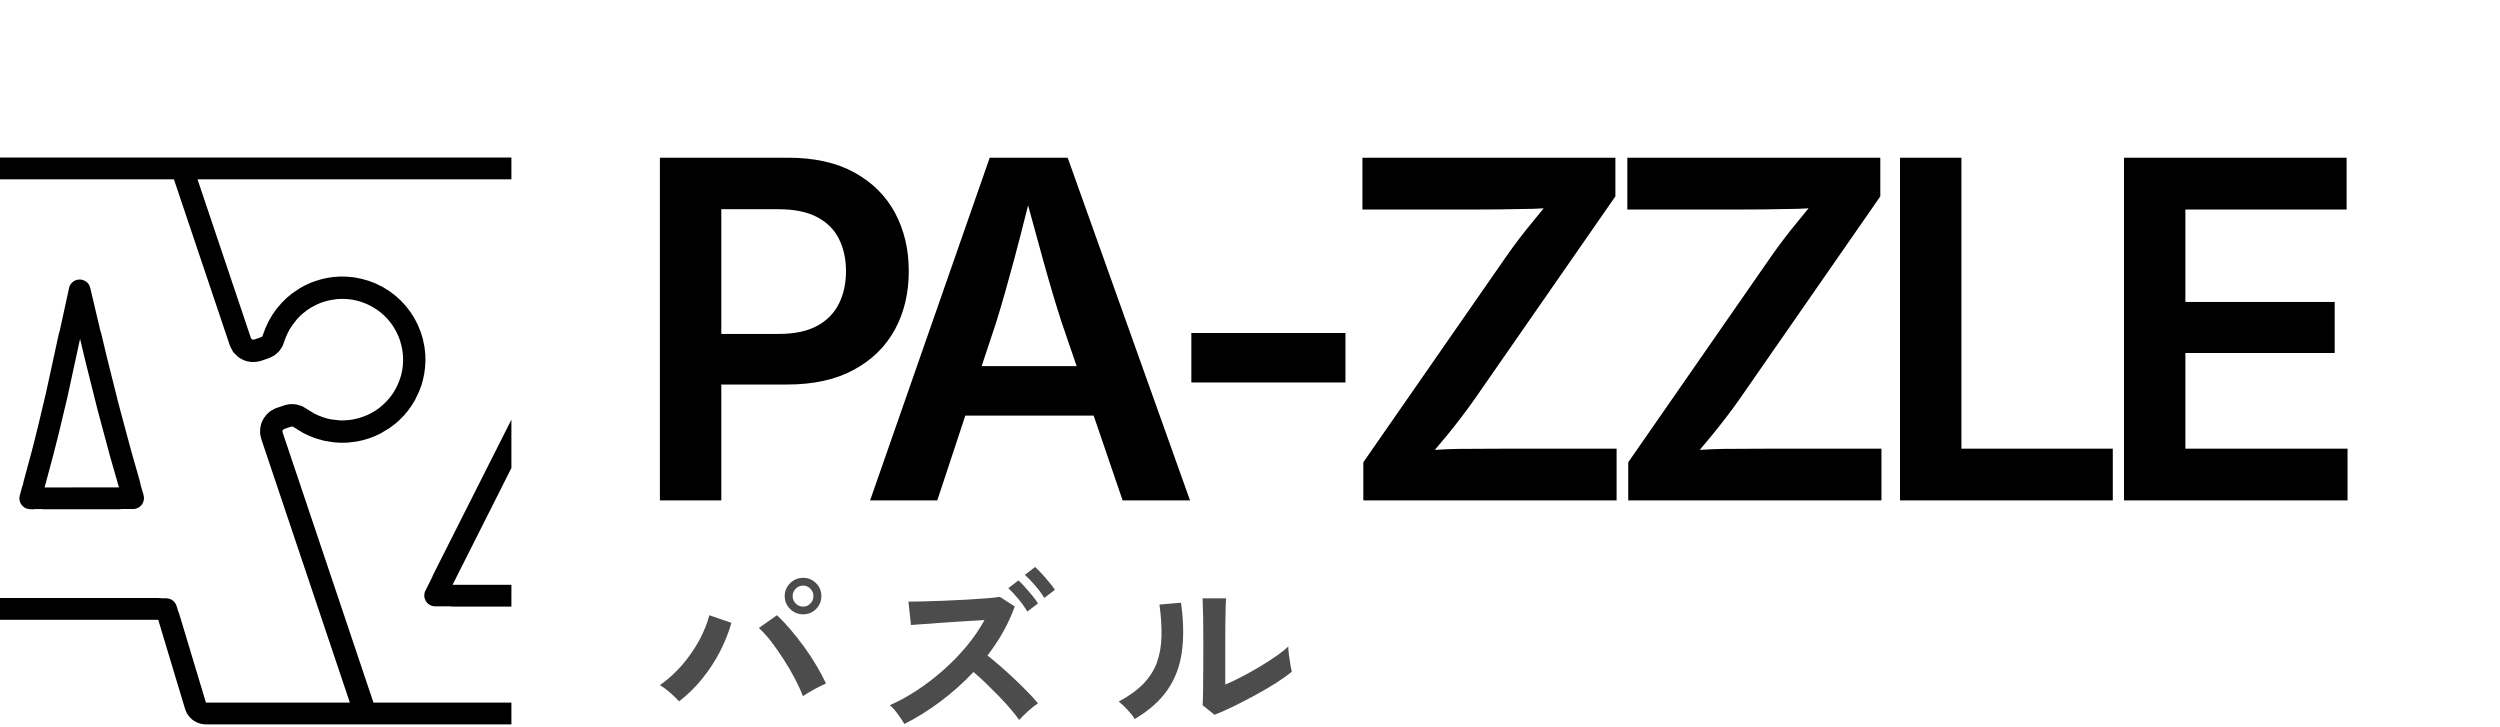
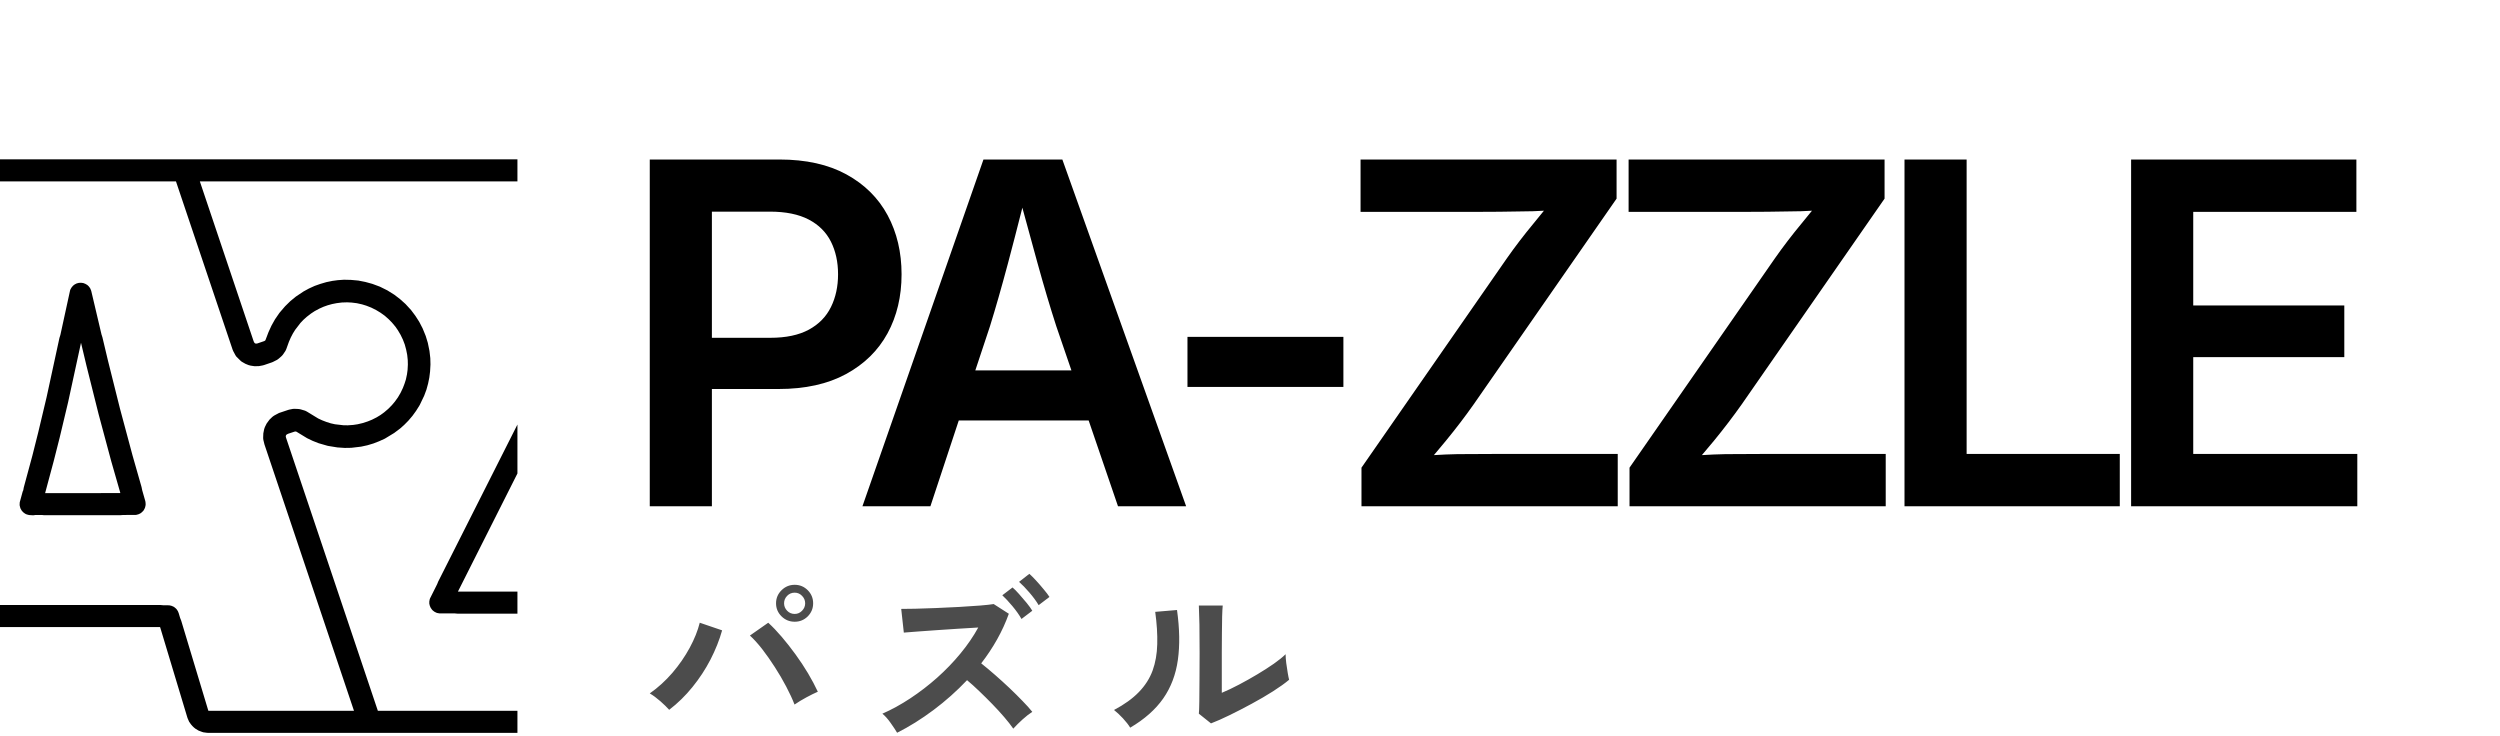
- <svg xmlns="http://www.w3.org/2000/svg" viewBox="0.00 -27.20 437.68 127.20" fill="currentColor">
+ <svg xmlns="http://www.w3.org/2000/svg" viewBox="0.00 -27.19 432.58 127.19" fill="currentColor">
  <path d="M4.11 60.65 3.58 62.59 3.56 62.99 3.57 63.19 3.67 63.57 3.74 63.76 3.94 64.1 4.2 64.39 4.52 64.63 4.7 64.73 4.88 64.8 5.27 64.9 5.9 64.94 6.1 64.94 6.42 64.89 7.58 64.89 7.98 64.93 21.83 64.93 22.33 64.89 24.61 64.88 24.8 64.85 25.17 64.74 25.52 64.56 25.67 64.44 25.95 64.17 26.07 64.02 26.25 63.67 26.32 63.49 26.4 63.11 26.41 62.92 26.38 62.53 26.34 62.34 25.78 60.38 25.67 59.83 24.03 54.08 21.75 45.58 19.58 36.91 18.57 32.66 18.41 32.17 16.56 24.32 16.5 24.13 16.34 23.76 16.1 23.44 15.96 23.3 15.81 23.17 15.46 22.97 15.09 22.83 14.69 22.78 14.3 22.8 13.91 22.9 13.55 23.08 13.24 23.32 12.98 23.63 12.78 23.97 12.71 24.16 10.95 32.24 10.78 32.78 8.45 43.53 6.93 49.92 5.87 54.13 4.31 59.9 4.22 60.4ZM9.74 55.12 10.82 50.86 12.35 44.44 14.69 33.66 15.69 37.86 17.88 46.61 20.17 55.14 21.8 60.82 21.81 60.92 8.18 60.93ZM29.06 85.31 33.97 101.61 34.06 101.85 34.3 102.39 34.64 102.87 34.9 103.17 35.18 103.44 35.49 103.68 36.01 103.99 36.65 104.23 36.87 104.3 37.54 104.39 37.77 104.4 93.83 104.4 93.83 100.4 68.52 100.4 51.87 50.88 51.82 50.68 51.83 50.55 51.87 50.43 51.98 50.3 52.25 50.16 53.4 49.78 53.54 49.75 53.66 49.76 53.76 49.79 55.68 50.96 56.7 51.45 57.79 51.88 59.35 52.33 59.58 52.38 61.19 52.64 62.51 52.73 63.7 52.71 65.47 52.5 66.62 52.25 67.72 51.92 68.75 51.52 69.76 51.06 69.95 50.95 71.48 50.02 72.56 49.21 73.29 48.56 74.05 47.79 74.79 46.92 75.45 46.01 76.04 45.07 76.15 44.87 76.92 43.26 77.33 42.16 77.63 41.06 77.85 39.98 77.99 38.86 78.06 37.6 78.03 36.45 77.88 35.15 77.58 33.68 77.2 32.43 76.64 31.06 76.02 29.86 75.32 28.77 74.54 27.73 73.53 26.63 72.56 25.76 71.52 24.96 70.24 24.16 68.89 23.49 67.52 22.98 66.24 22.63 64.97 22.38 63.64 22.26 62.37 22.23 61.25 22.31 60.28 22.44 59.17 22.67 58.08 22.99 57.06 23.35 56.01 23.83 55.04 24.36 53.65 25.29 52.65 26.11 51.7 27.04 50.74 28.16 50.61 28.33 49.87 29.41 49.23 30.55 48.69 31.73 48.13 33.2 48.05 33.28 47.91 33.36 46.68 33.78 46.42 33.82 46.24 33.76 46.12 33.65 45.99 33.38 36.24 4.4 93.83 4.4 93.83 0.4 0 0.4 0 4.4 31.91 4.4 42.17 34.88 42.3 35.19 42.66 35.86 42.76 36.03 42.88 36.19 43.56 36.86 43.73 37.02 43.93 37.15 44.51 37.48 45.08 37.71 45.46 37.81 46.14 37.91 46.93 37.9 47.58 37.78 47.86 37.71 49.24 37.24 49.47 37.15 50.24 36.76 50.53 36.55 51 36.14 51.17 35.97 51.32 35.79 51.76 35.14 51.91 34.82 52.39 33.49 52.73 32.71 53.11 31.98 53.52 31.32 54.48 30.07 55.02 29.5 55.62 28.96 56.4 28.36 57.07 27.92 57.93 27.46 58.67 27.13 59.43 26.86 60.23 26.64 61.04 26.48 61.99 26.36 62.94 26.33 63.76 26.37 64.72 26.49 65.66 26.7 66.44 26.94 67.33 27.29 68.19 27.72 69 28.21 69.78 28.77 70.49 29.4 71.07 29.99 71.7 30.74 72.15 31.39 72.64 32.22 73.06 33.09 73.4 33.98 73.65 34.9 73.84 35.85 73.94 36.8 73.96 37.61 73.91 38.58 73.8 39.39 73.6 40.33 73.35 41.1 73.06 41.86 72.64 42.74 72.16 43.56 71.6 44.34 71.07 44.97 70.4 45.65 69.66 46.28 69 46.76 68.31 47.18 67.46 47.61 66.7 47.92 65.78 48.22 64.85 48.44 64.05 48.56 63.07 48.63 62.29 48.62 60.74 48.44 59.98 48.27 59.19 48.02 58.41 47.72 57.7 47.39 55.65 46.14 55.33 45.98 54.56 45.75 54.33 45.7 54.1 45.67 53.47 45.64 53.13 45.65 52.42 45.79 52.19 45.86 50.58 46.4 49.76 46.84 49.56 46.97 49.37 47.12 48.87 47.6 48.35 48.31 48.05 48.91 47.97 49.12 47.9 49.34 47.75 50.09 47.72 50.87 47.73 51.1 47.77 51.34 47.95 52.08 64.19 100.4 37.89 100.4 37.78 100.39 32.86 84.06 32.66 83.55 32.4 82.68 32.25 82.32 32.03 81.99 31.9 81.85 31.6 81.6 31.43 81.5 31.06 81.35 30.68 81.27 29.59 81.26 29.03 81.21 0 81.21 0 85.21 28.92 85.21 29.02 85.22ZM93.83 57.36 93.83 48.49 79.45 76.99 79.28 77.42 77.98 80.02 77.92 80.2 77.85 80.58 77.85 80.97 77.94 81.35 78.09 81.7 78.31 82.02 78.44 82.17 78.74 82.41 79.08 82.59 79.27 82.66 79.65 82.73 79.84 82.74 82.47 82.74 83.03 82.79 93.83 82.79 93.83 78.79 83.14 78.79 83.04 78.78Z" fill-rule="evenodd" transform="scale(0.9542)" />
-   <path d="M115.53 60.41V0.41H137.96Q144.85 0.41 149.56 2.99Q154.27 5.57 156.69 10.06Q159.1 14.55 159.1 20.27Q159.1 26.03 156.67 30.5Q154.23 34.97 149.48 37.54Q144.73 40.12 137.8 40.12H126.28V60.41ZM126.28 31.26H136.39Q140.46 31.26 143.06 29.85Q145.65 28.44 146.88 25.95Q148.11 23.45 148.11 20.27Q148.11 17.09 146.88 14.63Q145.65 12.17 143.04 10.8Q140.42 9.43 136.31 9.43H126.28ZM152.33 60.41 173.27 0.41H186.92L208.34 60.41H196.54L191.47 45.56H169L164.09 60.41ZM188.49 36.9 185.87 29.25Q184.3 24.41 182.61 18.29Q181.4 13.95 179.99 8.75Q178.67 14.03 177.5 18.41Q175.85 24.58 174.4 29.25L171.86 36.9ZM235.55 31.1V39.76H208.57V31.1ZM238.68 60.41V53.73L263.85 17.49Q265.94 14.51 268.44 11.49Q269.32 10.4 270.25 9.27Q268.36 9.39 266.47 9.39Q262.52 9.48 258.57 9.48H238.52V0.41H282.81V7.18L258.09 42.78Q255.87 45.92 253.3 49.06Q252.25 50.31 251.2 51.56Q253.26 51.43 255.27 51.39Q259.3 51.35 263.32 51.35H283.02V60.41ZM285.06 60.41V53.73L310.22 17.49Q312.32 14.51 314.81 11.49Q315.7 10.4 316.63 9.27Q314.73 9.39 312.84 9.39Q308.9 9.48 304.95 9.48H284.9V0.41H329.19V7.18L304.47 42.78Q302.25 45.92 299.67 49.06Q298.63 50.31 297.58 51.56Q299.63 51.43 301.65 51.39Q305.67 51.35 309.7 51.35H329.39V60.41ZM332.64 60.41V0.41H343.39V51.35H369.89V60.41ZM371.85 60.41V0.41H410.83V9.48H382.6V25.66H408.74V34.6H382.6V51.35H410.99V60.41Z" />
-   <path d="M118.89 95.59Q118.31 94.94 117.36 94.1Q116.4 93.26 115.53 92.75Q117.66 91.26 119.44 89.2Q121.21 87.13 122.44 84.86Q123.66 82.58 124.18 80.51L128.05 81.84Q127.34 84.35 126.04 86.89Q124.73 89.42 122.92 91.65Q121.12 93.87 118.89 95.59ZM140.57 94.68Q140.03 93.26 139.14 91.57Q138.25 89.87 137.17 88.2Q136.09 86.52 134.98 85.08Q133.86 83.64 132.86 82.74L136.02 80.51Q137.15 81.55 138.36 82.97Q139.57 84.39 140.75 86Q141.93 87.61 142.91 89.28Q143.9 90.94 144.61 92.45Q143.8 92.81 142.66 93.42Q141.51 94.04 140.57 94.68ZM140.61 80.35Q139.28 80.35 138.33 79.42Q137.38 78.48 137.38 77.16Q137.38 75.84 138.33 74.9Q139.28 73.96 140.61 73.96Q141.93 73.96 142.87 74.9Q143.8 75.84 143.8 77.16Q143.8 78.48 142.87 79.42Q141.93 80.35 140.61 80.35ZM140.61 79Q141.35 79 141.88 78.45Q142.41 77.9 142.41 77.16Q142.41 76.42 141.88 75.87Q141.35 75.32 140.61 75.32Q139.83 75.32 139.3 75.87Q138.77 76.42 138.77 77.16Q138.77 77.9 139.3 78.45Q139.83 79 140.61 79ZM158.33 99.55Q157.91 98.84 157.2 97.84Q156.49 96.84 155.78 96.26Q158.2 95.2 160.62 93.6Q163.04 92 165.25 90.03Q167.46 88.07 169.28 85.86Q171.11 83.64 172.36 81.35Q170.78 81.45 168.9 81.56Q167.01 81.68 165.15 81.81Q163.3 81.93 161.8 82.05Q160.3 82.16 159.49 82.22L159.04 78.13Q159.84 78.13 161.46 78.09Q163.07 78.06 165.07 77.98Q167.07 77.9 169.07 77.79Q171.07 77.67 172.67 77.55Q174.27 77.42 175.04 77.29L177.66 78.97Q176.85 81.22 175.64 83.39Q174.43 85.55 172.88 87.55Q174.01 88.45 175.27 89.55Q176.53 90.65 177.75 91.81Q178.98 92.97 180.01 94.04Q181.05 95.1 181.72 95.94Q180.92 96.46 180.03 97.26Q179.14 98.07 178.43 98.84Q177.82 97.97 176.87 96.86Q175.91 95.75 174.8 94.6Q173.69 93.46 172.56 92.37Q171.43 91.29 170.43 90.45Q167.75 93.29 164.62 95.63Q161.49 97.97 158.33 99.55ZM179.85 79.87Q179.27 78.84 178.29 77.66Q177.3 76.48 176.53 75.77L178.3 74.42Q178.75 74.8 179.43 75.56Q180.11 76.32 180.76 77.11Q181.4 77.9 181.72 78.45ZM182.82 77.48Q182.21 76.45 181.22 75.3Q180.24 74.16 179.43 73.45L181.21 72.06Q181.69 72.48 182.37 73.22Q183.05 73.96 183.69 74.74Q184.34 75.51 184.69 76.06ZM212.64 97.94 210.54 96.26Q210.6 95.75 210.62 94.13Q210.64 92.52 210.65 90.29Q210.67 88.07 210.67 85.77Q210.67 82.93 210.64 80.84Q210.6 78.74 210.54 77.55H214.67Q214.6 78.13 214.57 79.4Q214.54 80.68 214.52 82.32Q214.51 83.97 214.51 85.61V92.65Q215.9 92.07 217.49 91.23Q219.09 90.39 220.66 89.45Q222.22 88.52 223.51 87.61Q224.8 86.71 225.54 85.97Q225.54 86.58 225.66 87.49Q225.77 88.39 225.92 89.21Q226.06 90.03 226.16 90.39Q225.09 91.29 223.37 92.39Q221.64 93.49 219.67 94.55Q217.7 95.62 215.85 96.52Q213.99 97.42 212.64 97.94ZM198.66 98.68Q198.24 97.97 197.4 97.07Q196.57 96.17 195.86 95.62Q198.53 94.2 200.16 92.52Q201.79 90.84 202.54 88.79Q203.28 86.74 203.34 84.23Q203.41 81.71 202.99 78.64L206.76 78.32Q207.44 83.16 206.91 86.95Q206.38 90.74 204.37 93.62Q202.37 96.49 198.66 98.68Z" opacity="0.7" />
+   <path d="M112.43 60.41V0.41H134.86Q141.75 0.41 146.46 2.99Q151.17 5.57 153.59 10.06Q156 14.55 156 20.27Q156 26.02 153.57 30.49Q151.13 34.96 146.38 37.54Q141.63 40.12 134.7 40.12H123.18V60.41ZM123.18 31.26H133.29Q137.36 31.26 139.96 29.85Q142.55 28.44 143.78 25.94Q145.01 23.45 145.01 20.27Q145.01 17.09 143.78 14.63Q142.55 12.17 139.94 10.8Q137.32 9.43 133.21 9.43H123.18ZM149.23 60.41 170.17 0.41H183.82L205.24 60.41H193.45L188.37 45.56H165.9L160.99 60.41ZM185.39 36.9 182.77 29.25Q181.2 24.41 179.51 18.29Q178.3 13.94 176.9 8.75Q175.57 14.02 174.4 18.41Q172.75 24.58 171.3 29.25L168.76 36.9ZM232.45 31.1V39.76H205.47V31.1ZM235.58 60.41V53.73L260.75 17.49Q262.84 14.51 265.34 11.49Q266.23 10.4 267.15 9.27Q265.26 9.39 263.37 9.39Q259.42 9.47 255.47 9.47H235.42V0.41H279.72V7.18L254.99 42.78Q252.78 45.92 250.2 49.06Q249.15 50.31 248.11 51.56Q250.16 51.43 252.17 51.39Q256.2 51.35 260.23 51.35H279.92V60.41ZM281.96 60.41V53.73L307.13 17.49Q309.22 14.51 311.72 11.49Q312.6 10.4 313.53 9.27Q311.64 9.39 309.74 9.39Q305.8 9.47 301.85 9.47H281.8V0.41H326.09V7.18L301.37 42.78Q299.15 45.92 296.58 49.06Q295.53 50.31 294.48 51.56Q296.54 51.43 298.55 51.39Q302.58 51.35 306.6 51.35H326.29V60.41ZM329.54 60.41V0.41H340.29V51.35H366.79V60.41ZM368.75 60.41V0.41H407.73V9.47H379.5V25.66H405.64V34.6H379.5V51.35H407.89V60.41Z" />
+   <path d="M115.79 95.63Q115.21 94.98 114.26 94.14Q113.3 93.3 112.43 92.79Q114.56 91.3 116.34 89.24Q118.11 87.17 119.34 84.9Q120.57 82.62 121.08 80.56L124.95 81.88Q124.24 84.4 122.94 86.93Q121.63 89.46 119.82 91.69Q118.02 93.92 115.79 95.63ZM137.48 94.72Q136.93 93.3 136.04 91.61Q135.15 89.91 134.07 88.24Q132.99 86.56 131.88 85.12Q130.76 83.69 129.76 82.78L132.93 80.56Q134.06 81.59 135.27 83.01Q136.48 84.43 137.65 86.04Q138.83 87.66 139.82 89.32Q140.8 90.98 141.51 92.5Q140.7 92.85 139.56 93.46Q138.41 94.08 137.48 94.72ZM137.51 80.39Q136.18 80.39 135.23 79.46Q134.28 78.52 134.28 77.2Q134.28 75.88 135.23 74.94Q136.18 74 137.51 74Q138.83 74 139.77 74.94Q140.7 75.88 140.7 77.2Q140.7 78.52 139.77 79.46Q138.83 80.39 137.51 80.39ZM137.51 79.04Q138.25 79.04 138.78 78.49Q139.32 77.94 139.32 77.2Q139.32 76.46 138.78 75.91Q138.25 75.36 137.51 75.36Q136.73 75.36 136.2 75.91Q135.67 76.46 135.67 77.2Q135.67 77.94 136.2 78.49Q136.73 79.04 137.51 79.04ZM155.23 99.6Q154.81 98.89 154.1 97.89Q153.39 96.88 152.68 96.3Q155.1 95.24 157.52 93.64Q159.94 92.04 162.15 90.08Q164.36 88.11 166.18 85.9Q168.01 83.69 169.27 81.39Q167.68 81.49 165.8 81.6Q163.91 81.72 162.05 81.85Q160.2 81.98 158.7 82.09Q157.2 82.2 156.39 82.27L155.94 78.17Q156.74 78.17 158.36 78.14Q159.97 78.1 161.97 78.02Q163.97 77.94 165.97 77.83Q167.98 77.72 169.57 77.59Q171.17 77.46 171.94 77.33L174.56 79.01Q173.75 81.27 172.54 83.43Q171.33 85.59 169.78 87.59Q170.91 88.49 172.17 89.59Q173.43 90.69 174.66 91.85Q175.88 93.01 176.91 94.08Q177.95 95.14 178.62 95.98Q177.82 96.5 176.93 97.3Q176.04 98.11 175.33 98.89Q174.72 98.01 173.77 96.9Q172.82 95.79 171.7 94.64Q170.59 93.5 169.46 92.42Q168.33 91.33 167.33 90.5Q164.65 93.33 161.52 95.67Q158.39 98.01 155.23 99.6ZM176.75 79.91Q176.17 78.88 175.19 77.7Q174.2 76.52 173.43 75.81L175.2 74.46Q175.66 74.84 176.33 75.6Q177.01 76.36 177.66 77.15Q178.3 77.94 178.62 78.49ZM179.72 77.52Q179.11 76.49 178.12 75.34Q177.14 74.2 176.33 73.49L178.11 72.1Q178.59 72.52 179.27 73.26Q179.95 74 180.59 74.78Q181.24 75.55 181.59 76.1ZM209.54 97.98 207.44 96.3Q207.5 95.79 207.52 94.17Q207.54 92.56 207.55 90.33Q207.57 88.11 207.57 85.82Q207.57 82.98 207.54 80.88Q207.5 78.78 207.44 77.59H211.57Q211.51 78.17 211.47 79.44Q211.44 80.72 211.43 82.36Q211.41 84.01 211.41 85.65V92.69Q212.8 92.11 214.39 91.27Q215.99 90.43 217.56 89.49Q219.12 88.56 220.41 87.66Q221.7 86.75 222.45 86.01Q222.45 86.62 222.56 87.53Q222.67 88.43 222.82 89.25Q222.96 90.08 223.06 90.43Q221.99 91.33 220.27 92.43Q218.54 93.53 216.57 94.59Q214.6 95.66 212.75 96.56Q210.89 97.47 209.54 97.98ZM195.56 98.72Q195.14 98.01 194.31 97.11Q193.47 96.21 192.76 95.66Q195.44 94.24 197.06 92.56Q198.69 90.88 199.44 88.83Q200.18 86.78 200.24 84.27Q200.31 81.75 199.89 78.68L203.66 78.36Q204.34 83.2 203.81 86.99Q203.28 90.79 201.28 93.66Q199.28 96.53 195.56 98.72Z" opacity="0.7" />
</svg>
